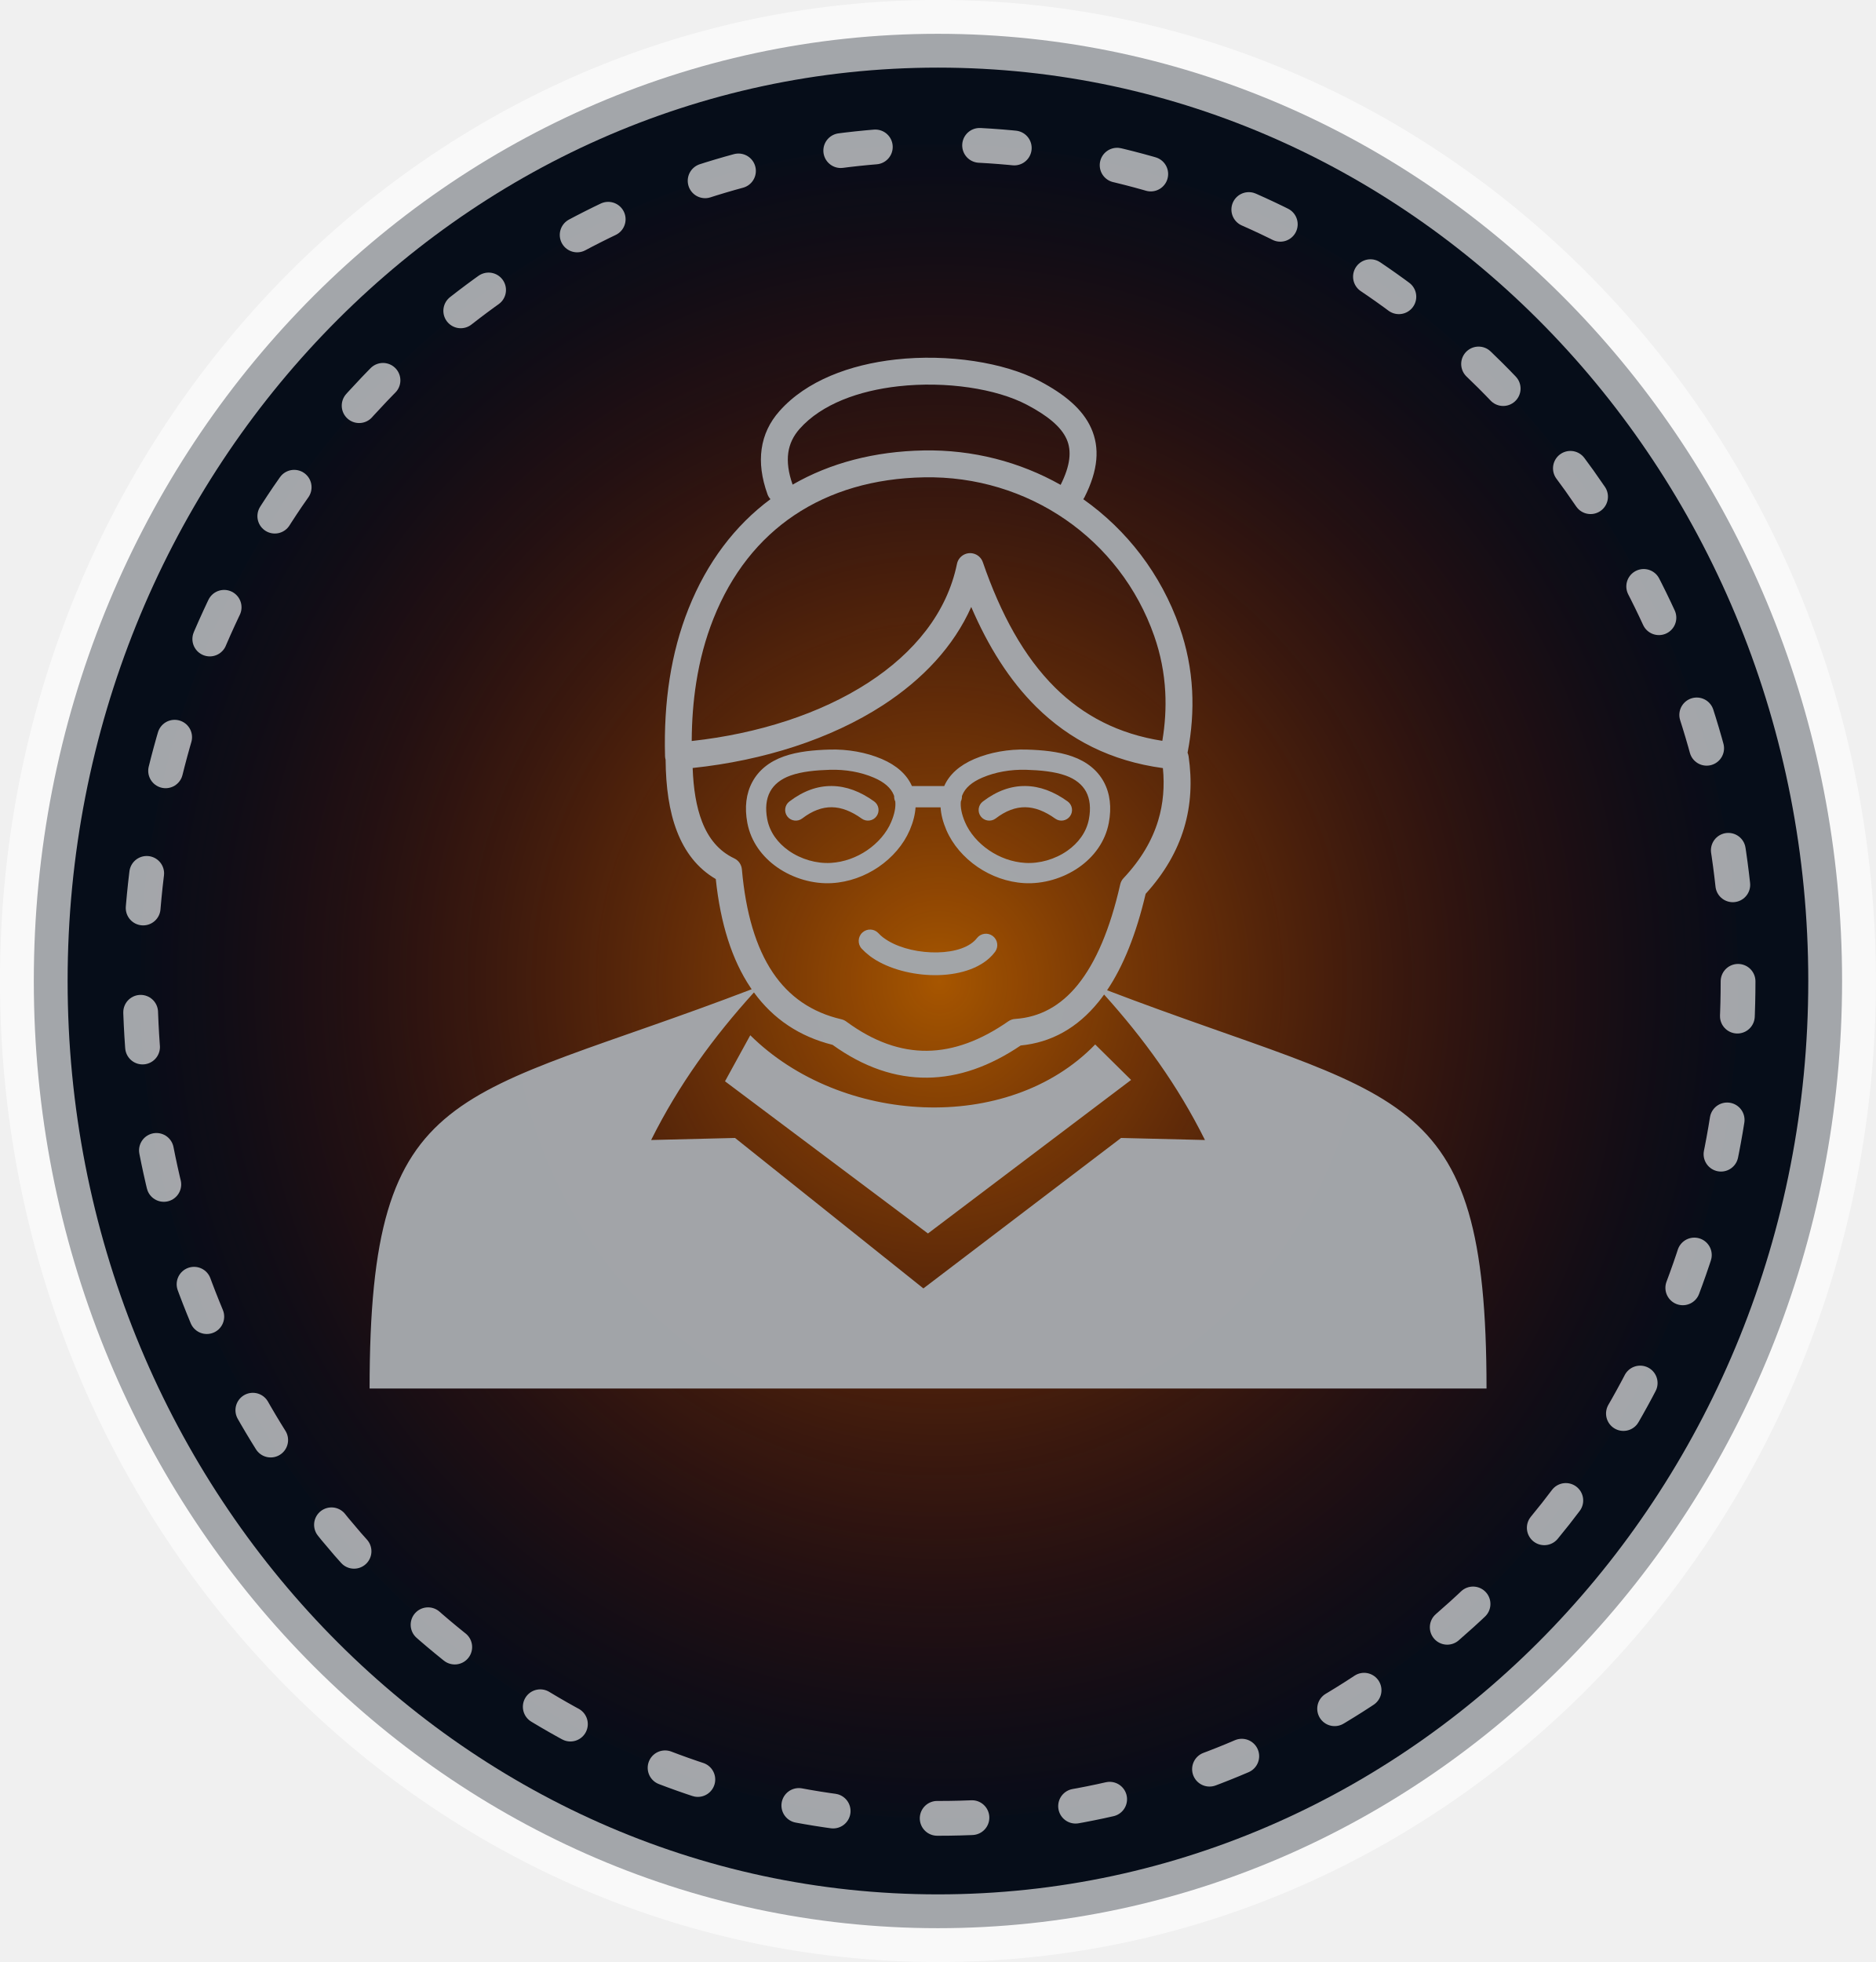
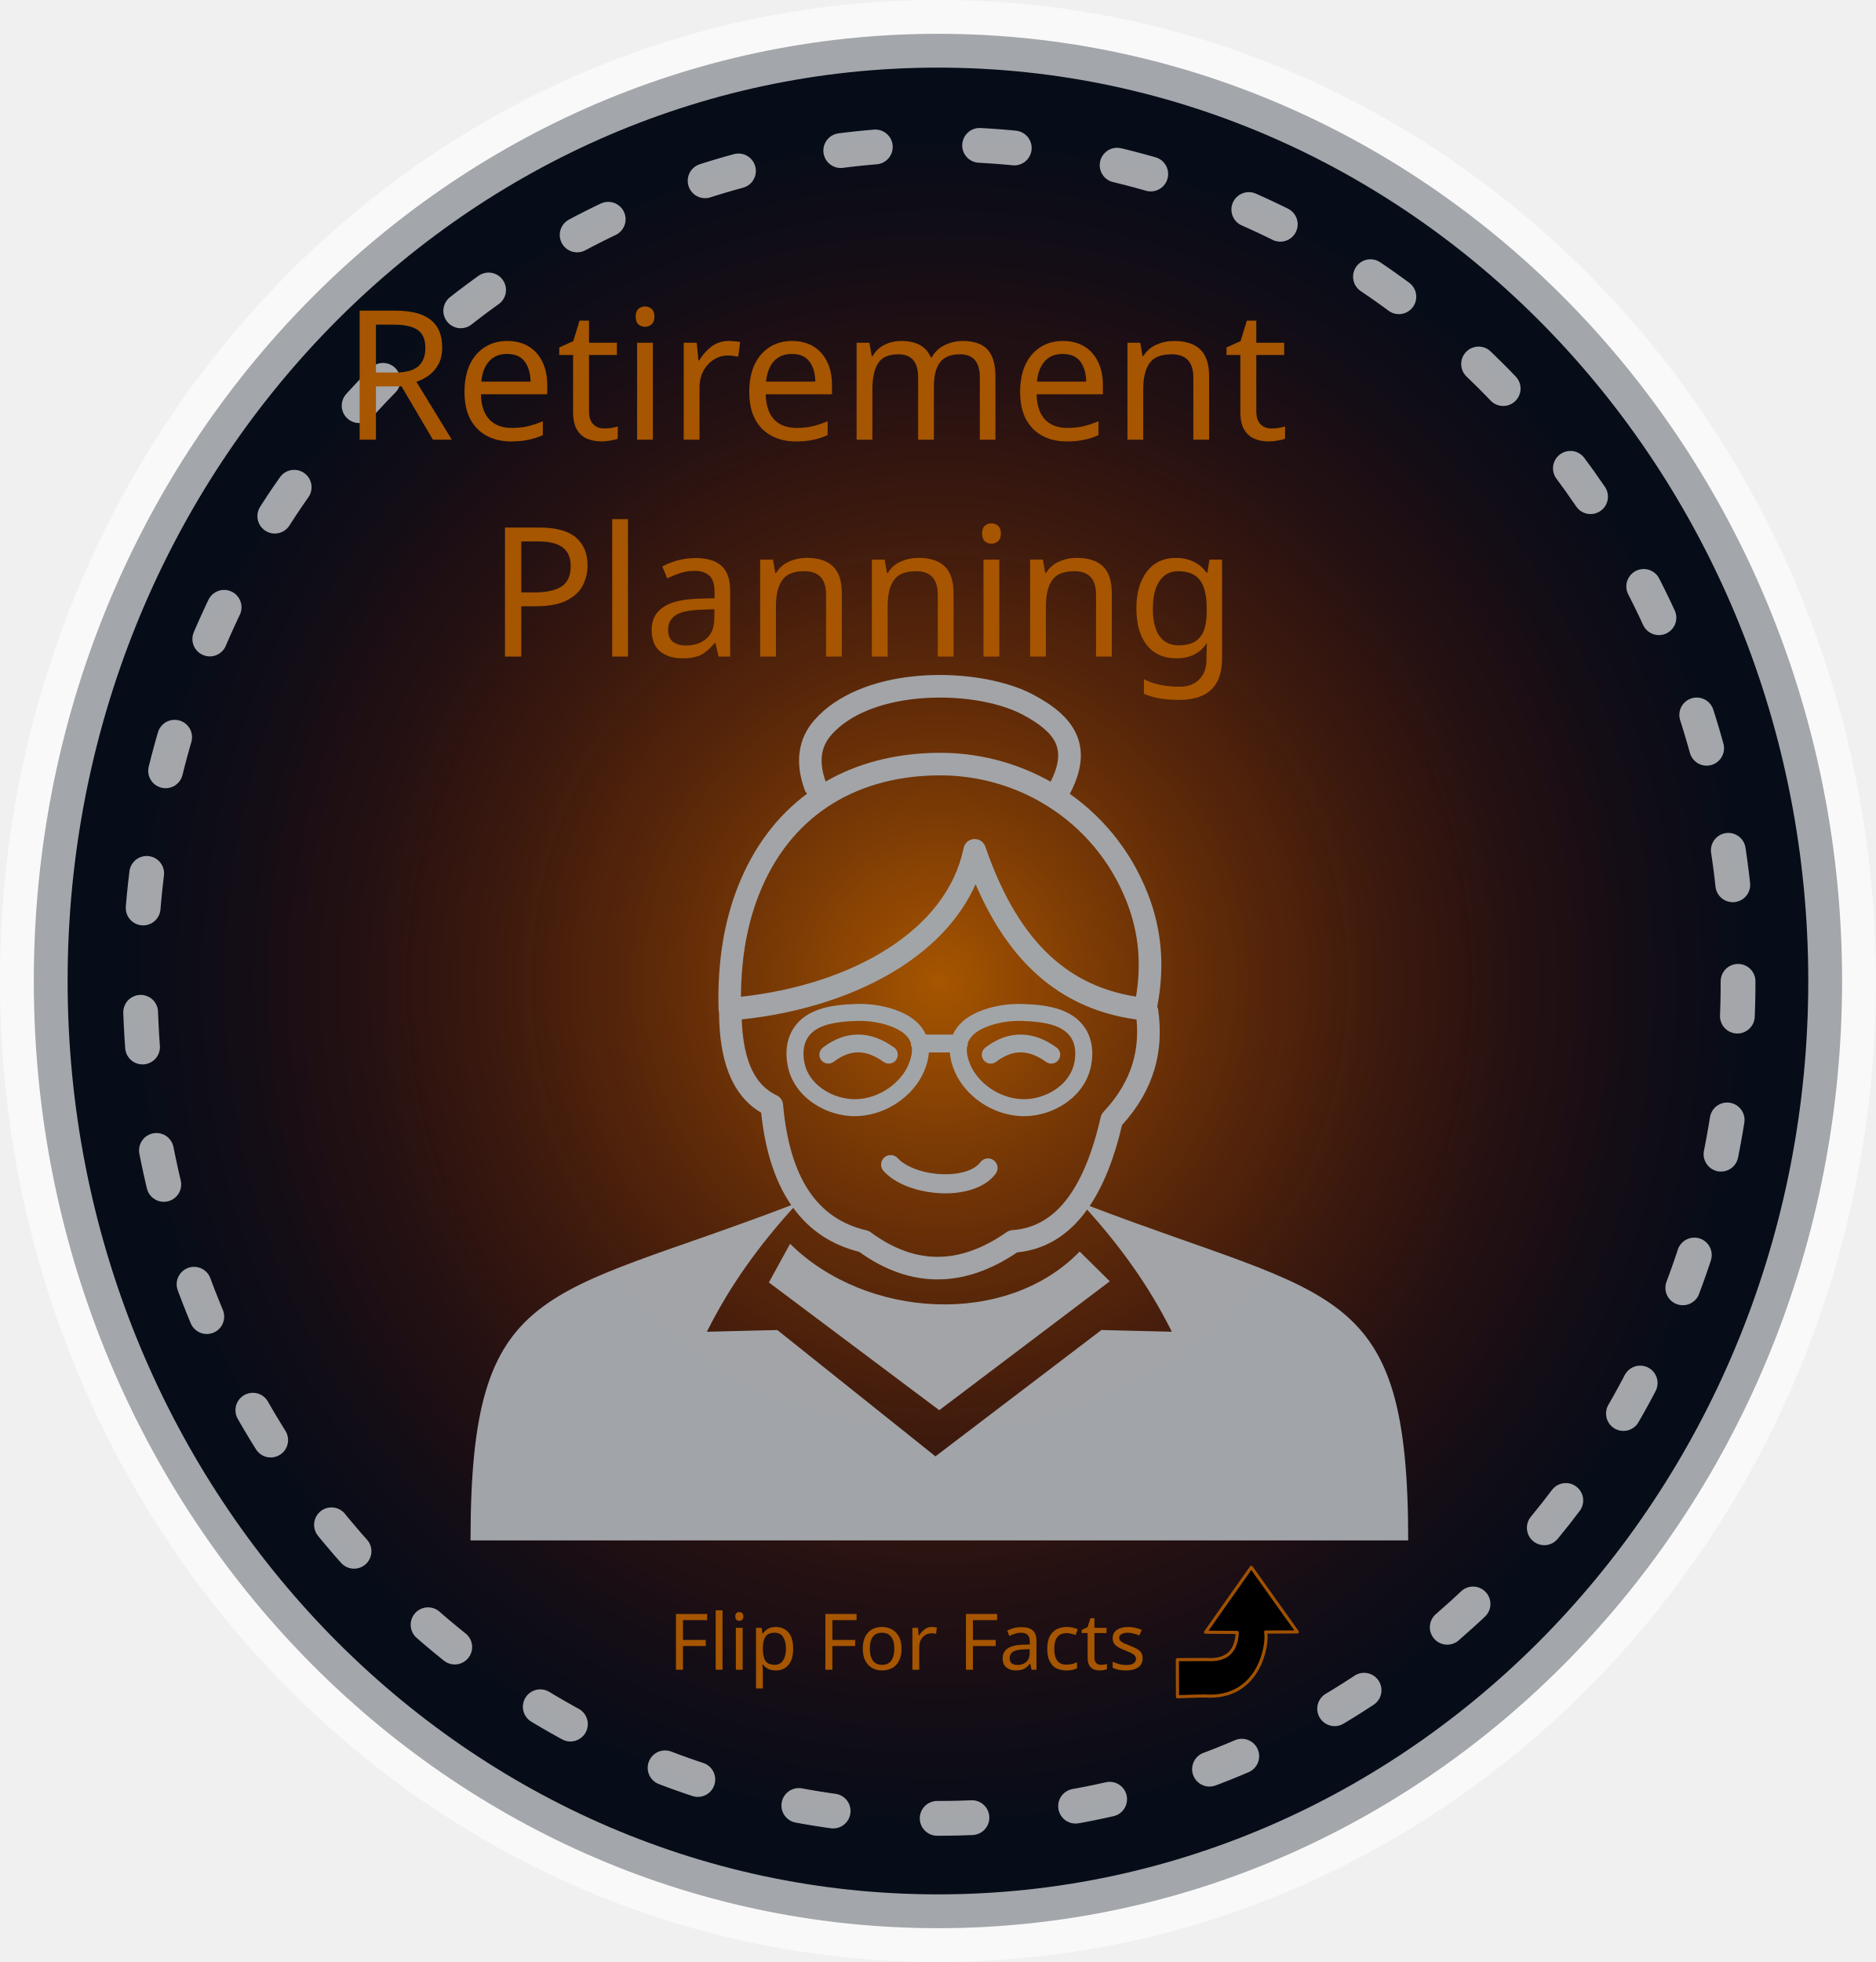
<svg xmlns="http://www.w3.org/2000/svg" xmlns:xlink="http://www.w3.org/1999/xlink" width="167.234mm" height="174.87mm" viewBox="0 0 167.234 174.87" version="1.1" id="svg1" xml:space="preserve">
  <defs id="defs1">
    <linearGradient id="linearGradient1">
      <stop style="stop-color:#a75600;stop-opacity:1;" offset="0" id="stop1" />
      <stop style="stop-color:#5b0202;stop-opacity:0;" offset="1" id="stop2" />
    </linearGradient>
    <radialGradient xlink:href="#linearGradient1" id="radialGradient2" cx="208.788" cy="142.072" fx="208.788" fy="142.072" r="36.208" gradientTransform="matrix(1,0,0,1.046042,0,-6.54121)" gradientUnits="userSpaceOnUse" />
  </defs>
  <g id="g21-1" transform="matrix(2.00937,0,0,2.00937,-335.788,-197.9622)" style="stroke:#ffffff;stroke-opacity:0.63">
    <ellipse style="fill:#010814;fill-opacity:0.976;stroke:#ffffff;stroke-width:3;stroke-linecap:round;stroke-linejoin:round;stroke-dasharray:none;stroke-opacity:0.63" id="path19-8-8" cx="208.725" cy="142.033" rx="40.114" ry="42.014" />
    <ellipse style="fill:url(#radialGradient2);fill-opacity:1;stroke:#ffffff;stroke-width:1.543;stroke-linecap:round;stroke-linejoin:round;stroke-dasharray:1.543, 4.63;stroke-dashoffset:0;stroke-opacity:0.63" id="path19-9" cx="208.776" cy="142.048" rx="35.448" ry="37.127" />
  </g>
-   <path fill-rule="nonzero" d="m 147.66,175.66 c 30.37,-3.32 58.92,-12.46 80.91,-26.72 21.09,-13.68 36.1,-32.07 40.68,-54.45 a 6.164,6.164 0 0 1 7.27,-4.8 c 2.21,0.45 3.91,2.04 4.59,4.03 8.14,23.65 18.79,43.28 33.15,57.49 12.93,12.79 29,21.25 49.13,24.37 1.29,-7.7 1.72,-15.15 1.34,-22.35 a 91.948,91.948 0 0 0 -5.06,-25.69 C 351.87,105.23 337.4,86.87 319.01,74.18 300.48,61.4 277.92,54.36 254.14,54.82 c -22.79,0.42 -43,6.3 -59.52,17.41 -16.09,10.81 -28.77,26.67 -37,47.36 -3.65,9.17 -6.28,18.98 -7.91,29.38 -1.33,8.49 -2.01,17.39 -2.05,26.69 z M 382.93,358.52 C 370.45,333.46 354.82,311.98 336.7,291.85 a 74.08,74.08 0 0 1 -2.56,3.36 c -9.7,11.96 -21.61,18.61 -35.68,19.99 -14.13,9.55 -28.4,14.61 -42.82,14.75 -14.59,0.14 -29.07,-4.74 -43.42,-15.05 -15.2,-3.81 -27.18,-11.87 -36.04,-24.02 -18.49,20.41 -34.43,42.18 -47.12,67.64 l 38.46,-0.94 86.34,68.95 90.61,-68.95 z M 338.06,289.89 C 472.54,341.31 512,331.21 512,472.42 H 0 C 0,329.86 39.73,341.32 175.14,289.43 l -0.56,-0.83 c -8.48,-12.64 -13.74,-29.26 -15.89,-49.68 -8.4,-4.91 -14.12,-12.39 -17.78,-21.84 -3.59,-9.26 -5.12,-20.4 -5.22,-32.83 -0.16,-0.53 -0.25,-1.09 -0.26,-1.67 -0.34,-12.41 0.35,-24.26 2.11,-35.49 1.77,-11.31 4.64,-22 8.64,-32.03 8.51,-21.37 21.34,-38.18 37.58,-50.24 -0.57,-0.6 -1.04,-1.33 -1.34,-2.16 -2.73,-7.57 -3.6,-14.49 -2.71,-20.79 0.91,-6.55 3.68,-12.34 8.17,-17.4 12.37,-13.96 32.36,-21.32 53.18,-23.64 24.24,-2.71 49.99,1.4 65.94,9.8 11.74,6.17 19.89,13.01 23.76,21.65 4.02,8.98 3.27,19.21 -3.07,31.71 -0.16,0.31 -0.33,0.59 -0.53,0.86 19.95,14.1 35.62,34.25 44.15,58.64 3.27,9.34 5.21,19.05 5.74,29.12 0.48,9.19 -0.2,18.66 -2.09,28.42 0.22,0.51 0.38,1.07 0.47,1.64 1.62,11.2 1.15,22.23 -2.12,33.02 -3.12,10.31 -8.78,20.34 -17.57,30.01 -4.32,18.39 -10.22,33.11 -17.68,44.19 z m -163.56,20.62 -11.58,21.1 93.03,69.74 93.12,-70.36 -16.46,-16.26 c -40.04,41.39 -116.7,36.78 -158.11,-4.22 z m 103.91,-44.53 a 5.215,5.215 0 0 1 8.34,6.26 c -0.79,1.06 -1.67,2.03 -2.62,2.89 -6.34,5.79 -16.68,8.21 -27.09,7.8 -10.17,-0.39 -20.68,-3.47 -27.67,-8.69 l -0.34,-0.28 c -1.29,-0.99 -2.45,-2.05 -3.47,-3.15 a 5.23,5.23 0 0 1 0.35,-7.38 5.22,5.22 0 0 1 7.38,0.35 c 0.61,0.67 1.3,1.3 2.05,1.88 l 0.29,0.2 c 5.31,3.98 13.6,6.34 21.77,6.65 7.93,0.31 15.5,-1.27 19.7,-5.11 0.51,-0.46 0.95,-0.94 1.31,-1.42 z m 8.6,-54.83 a 4.882,4.882 0 0 1 -6.83,-0.91 4.882,4.882 0 0 1 0.91,-6.83 c 6.41,-4.9 12.93,-7.2 19.54,-7.12 6.57,0.07 13.01,2.5 19.34,7.05 a 4.852,4.852 0 0 1 1.11,6.78 4.865,4.865 0 0 1 -6.79,1.11 c -4.69,-3.37 -9.28,-5.17 -13.74,-5.22 -4.41,-0.05 -8.93,1.61 -13.54,5.14 z m -88.69,0 a 4.882,4.882 0 0 1 -6.83,-0.91 4.882,4.882 0 0 1 0.91,-6.83 c 6.41,-4.9 12.93,-7.2 19.54,-7.12 6.56,0.07 13.01,2.5 19.34,7.05 a 4.852,4.852 0 0 1 1.11,6.78 4.865,4.865 0 0 1 -6.79,1.11 c -4.69,-3.37 -9.28,-5.17 -13.74,-5.22 -4.41,-0.05 -8.93,1.61 -13.54,5.14 z m 42.66,-7.76 c -0.34,-0.66 -0.52,-1.41 -0.52,-2.2 v -0.28 l -0.19,-0.52 c -1.28,-3.23 -4.35,-5.9 -9.08,-7.92 l -0.07,-0.03 c -2.96,-1.27 -6.2,-2.22 -9.55,-2.82 -3.41,-0.61 -6.96,-0.87 -10.51,-0.77 -3.23,0.1 -6.49,0.29 -9.63,0.71 -2.97,0.39 -5.84,0.99 -8.46,1.92 -4.5,1.6 -7.61,4.14 -9.35,7.34 -1.85,3.39 -2.28,7.72 -1.34,12.67 1.14,6.03 4.92,10.97 9.86,14.44 5.62,3.95 12.73,5.98 19.28,5.6 6.04,-0.35 11.8,-2.5 16.59,-5.75 4.99,-3.39 8.93,-7.96 11.05,-12.92 l 0.03,-0.08 c 1.52,-3.55 2.14,-6.7 1.89,-9.39 z m 7.63,-7.08 h 14.79 c 2.34,-5.3 6.98,-9.47 13.78,-12.39 l 0.07,-0.03 c 3.54,-1.51 7.46,-2.66 11.55,-3.39 4.05,-0.72 8.25,-1.04 12.4,-0.91 3.53,0.1 7.11,0.32 10.57,0.77 3.61,0.48 7.12,1.22 10.35,2.37 6.8,2.41 11.6,6.44 14.44,11.66 2.88,5.34 3.63,11.75 2.29,18.81 -1.64,8.63 -6.85,15.56 -13.64,20.32 -7.34,5.13 -16.58,7.77 -25.14,7.27 -7.78,-0.45 -15.15,-3.19 -21.27,-7.34 -6.44,-4.38 -11.56,-10.35 -14.38,-16.92 l -0.05,-0.11 c -1.56,-3.65 -2.43,-7.11 -2.63,-10.35 h -11.47 c -0.21,3.24 -1.08,6.7 -2.63,10.35 l -0.05,0.11 c -2.83,6.57 -7.94,12.54 -14.38,16.92 -6.13,4.15 -13.5,6.89 -21.28,7.34 -8.55,0.5 -17.79,-2.14 -25.12,-7.27 -6.8,-4.76 -12.01,-11.69 -13.65,-20.32 -1.34,-7.06 -0.59,-13.47 2.3,-18.8 2.82,-5.23 7.62,-9.26 14.42,-11.67 3.24,-1.15 6.74,-1.89 10.36,-2.37 3.46,-0.45 7.03,-0.67 10.57,-0.77 4.15,-0.13 8.35,0.19 12.4,0.91 4.08,0.73 8,1.88 11.55,3.39 l 0.07,0.03 c 6.79,2.92 11.43,7.09 13.78,12.39 z m 22.91,4.65 0.01,0.23 c 0,0.77 -0.18,1.51 -0.5,2.16 -0.26,2.7 0.36,5.85 1.88,9.43 l 0.03,0.08 c 2.13,4.96 6.07,9.53 11.06,12.92 4.79,3.25 10.54,5.4 16.58,5.75 6.56,0.38 13.66,-1.65 19.3,-5.6 4.93,-3.47 8.7,-8.41 9.85,-14.44 0.94,-4.95 0.51,-9.28 -1.33,-12.67 -1.76,-3.2 -4.86,-5.74 -9.36,-7.34 -2.62,-0.93 -5.49,-1.53 -8.47,-1.92 -3.14,-0.42 -6.39,-0.61 -9.62,-0.71 -3.55,-0.1 -7.11,0.16 -10.52,0.77 -3.35,0.6 -6.59,1.55 -9.55,2.82 l -0.07,0.03 c -4.73,2.02 -7.79,4.69 -9.08,7.92 z M 316.77,58.27 c 4.43,-8.81 5.16,-15.56 2.74,-20.97 -2.6,-5.81 -8.91,-10.84 -18.25,-15.76 -13.96,-7.34 -36.93,-10.89 -58.85,-8.45 -18.08,2.02 -35.19,8.12 -45.31,19.54 -2.85,3.22 -4.61,6.86 -5.18,10.93 -0.59,4.25 0.04,9.11 1.99,14.6 17.25,-9.95 37.55,-15.24 60.04,-15.66 22.56,-0.43 44.15,5.24 62.82,15.77 z M 148.09,188.03 c 0.34,9.42 1.65,17.76 4.31,24.61 2.97,7.67 7.7,13.48 14.75,16.81 2.06,0.97 3.33,2.94 3.51,5.05 1.76,19.91 6.42,35.72 14.16,47.25 7.43,11.08 17.86,18.28 31.41,21.43 0.9,0.2 1.7,0.59 2.39,1.12 12.42,9.13 24.74,13.46 36.92,13.33 12.26,-0.12 24.68,-4.76 37.25,-13.51 1.01,-0.7 2.16,-1.06 3.3,-1.1 11.18,-0.79 20.69,-5.97 28.49,-15.58 8.36,-10.32 14.88,-25.66 19.51,-46.08 0.25,-1.11 0.79,-2.09 1.53,-2.86 8.04,-8.56 13.14,-17.38 15.86,-26.39 2.37,-7.81 2.97,-15.84 2.17,-24.03 -23.88,-3.25 -42.87,-13.04 -58.08,-28.08 -12.25,-12.12 -21.97,-27.6 -29.78,-45.77 -8.04,18.09 -22.28,33.21 -40.51,45.04 -23.87,15.48 -54.65,25.33 -87.19,28.76 z" id="path1" style="clip-rule:evenodd;fill-rule:evenodd;image-rendering:optimizeQuality;shape-rendering:geometricPrecision;text-rendering:geometricPrecision;fill:#a2a5a9;fill-opacity:0.992" transform="matrix(0.1944809,0,0,0.1944809,32.94973,31.88221)" />
+   <path fill-rule="nonzero" d="m 66.055,88.839 c 4.959,-0.542 9.62,-2.034 13.21,-4.363 3.443,-2.234 5.894,-5.236 6.642,-8.89 a 1.006,1.006 0 0 1 1.187,-0.784 c 0.361,0.073 0.638,0.333 0.749,0.658 1.329,3.861 3.068,7.066 5.412,9.386 2.111,2.088 4.735,3.47 8.021,3.979 0.211,-1.257 0.281,-2.474 0.219,-3.649 a 15.012,15.012 0 0 0 -0.826,-4.194 c -1.274,-3.643 -3.636,-6.64 -6.639,-8.712 -3.025,-2.087 -6.709,-3.236 -10.591,-3.161 -3.721,0.069 -7.021,1.029 -9.718,2.843 -2.627,1.765 -4.697,4.354 -6.041,7.733 -0.596,1.497 -1.025,3.099 -1.291,4.797 -0.217,1.386 -0.328,2.839 -0.335,4.358 z m 38.413,29.856 c -2.038,-4.092 -4.59,-7.599 -7.548,-10.885 a 12.095,12.095 0 0 1 -0.418,0.549 c -1.584,1.953 -3.528,3.038 -5.825,3.264 -2.307,1.559 -4.637,2.385 -6.991,2.408 -2.382,0.023 -4.746,-0.774 -7.089,-2.457 -2.482,-0.622 -4.438,-1.938 -5.884,-3.922 -3.019,3.332 -5.621,6.887 -7.693,11.044 l 6.279,-0.153 14.097,11.258 14.794,-11.258 z m -7.326,-11.205 c 21.957,8.395 28.399,6.746 28.399,29.802 H 41.947 c 0,-23.276 6.487,-21.405 28.595,-29.877 l -0.091,-0.136 c -1.385,-2.064 -2.243,-4.777 -2.594,-8.111 -1.371,-0.802 -2.305,-2.023 -2.903,-3.566 -0.586,-1.512 -0.836,-3.331 -0.852,-5.36 -0.026,-0.087 -0.041,-0.178 -0.042,-0.273 -0.056,-2.026 0.057,-3.961 0.345,-5.794 0.289,-1.847 0.758,-3.592 1.411,-5.23 1.389,-3.489 3.484,-6.234 6.136,-8.203 -0.093,-0.098 -0.17,-0.217 -0.219,-0.353 -0.446,-1.236 -0.588,-2.366 -0.442,-3.394 0.149,-1.069 0.601,-2.015 1.334,-2.841 2.02,-2.279 5.283,-3.481 8.683,-3.86 3.958,-0.442 8.162,0.229 10.766,1.6 1.917,1.007 3.247,2.124 3.879,3.535 0.656,1.466 0.534,3.136 -0.501,5.177 -0.026,0.051 -0.054,0.096 -0.087,0.14 3.257,2.302 5.816,5.592 7.208,9.574 0.534,1.525 0.851,3.11 0.937,4.754 0.078,1.5 -0.033,3.047 -0.341,4.64 0.036,0.083 0.062,0.175 0.077,0.268 0.264,1.829 0.188,3.63 -0.346,5.391 -0.509,1.683 -1.434,3.321 -2.869,4.9 -0.705,3.003 -1.669,5.406 -2.887,7.215 z m -26.705,3.367 -1.891,3.445 15.189,11.387 15.204,-11.488 -2.687,-2.655 c -6.537,6.758 -19.054,6.005 -25.815,-0.689 z m 16.965,-7.27 a 0.851,0.851 0 0 1 1.362,1.022 c -0.129,0.173 -0.273,0.331 -0.428,0.472 -1.035,0.945 -2.723,1.34 -4.423,1.274 -1.66,-0.064 -3.376,-0.567 -4.518,-1.419 l -0.056,-0.046 c -0.211,-0.162 -0.4,-0.335 -0.567,-0.514 a 0.854,0.854 0 0 1 0.057,-1.205 0.852,0.852 0 0 1 1.205,0.057 c 0.1,0.109 0.212,0.212 0.335,0.307 l 0.047,0.033 c 0.867,0.65 2.22,1.035 3.554,1.086 1.295,0.051 2.531,-0.207 3.216,-0.834 0.083,-0.075 0.155,-0.153 0.214,-0.232 z m 1.404,-8.952 a 0.797,0.797 0 0 1 -1.115,-0.149 0.797,0.797 0 0 1 0.149,-1.115 c 1.047,-0.8 2.111,-1.176 3.19,-1.162 1.073,0.011 2.124,0.408 3.158,1.151 a 0.792,0.792 0 0 1 0.181,1.107 0.794,0.794 0 0 1 -1.109,0.181 c -0.766,-0.55 -1.515,-0.844 -2.243,-0.852 -0.72,-0.008 -1.458,0.263 -2.211,0.839 z m -14.48,0 a 0.797,0.797 0 0 1 -1.115,-0.149 0.797,0.797 0 0 1 0.149,-1.115 c 1.047,-0.8 2.111,-1.176 3.19,-1.162 1.071,0.011 2.124,0.408 3.158,1.151 a 0.792,0.792 0 0 1 0.181,1.107 0.794,0.794 0 0 1 -1.109,0.181 c -0.766,-0.55 -1.515,-0.844 -2.243,-0.852 -0.72,-0.008 -1.458,0.263 -2.211,0.839 z m 6.965,-1.267 c -0.056,-0.108 -0.085,-0.23 -0.085,-0.359 v -0.046 l -0.031,-0.085 c -0.209,-0.527 -0.71,-0.963 -1.482,-1.293 l -0.011,-0.005 c -0.483,-0.207 -1.012,-0.362 -1.559,-0.46 -0.557,-0.1 -1.136,-0.142 -1.716,-0.126 -0.527,0.016 -1.06,0.047 -1.572,0.116 -0.485,0.064 -0.954,0.162 -1.381,0.313 -0.735,0.261 -1.242,0.676 -1.527,1.198 -0.302,0.553 -0.372,1.26 -0.219,2.069 0.186,0.985 0.803,1.791 1.61,2.358 0.918,0.645 2.078,0.976 3.148,0.914 0.986,-0.057 1.927,-0.408 2.709,-0.939 0.815,-0.553 1.458,-1.3 1.804,-2.109 l 0.005,-0.013 c 0.248,-0.58 0.349,-1.094 0.309,-1.533 z m 1.246,-1.156 h 2.415 c 0.382,-0.865 1.14,-1.546 2.25,-2.023 l 0.011,-0.005 c 0.578,-0.247 1.218,-0.434 1.886,-0.553 0.661,-0.118 1.347,-0.17 2.025,-0.149 0.576,0.016 1.161,0.052 1.726,0.126 0.589,0.078 1.162,0.199 1.69,0.387 1.11,0.393 1.894,1.051 2.358,1.904 0.47,0.872 0.593,1.918 0.374,3.071 -0.268,1.409 -1.118,2.54 -2.227,3.318 -1.198,0.838 -2.707,1.269 -4.105,1.187 -1.27,-0.073 -2.474,-0.521 -3.473,-1.198 -1.051,-0.715 -1.887,-1.69 -2.348,-2.762 l -0.008,-0.018 C 84.856,94.898 84.714,94.333 84.681,93.804 h -1.873 c -0.034,0.529 -0.176,1.094 -0.429,1.69 l -0.008,0.018 c -0.462,1.073 -1.296,2.047 -2.348,2.763 -1.001,0.678 -2.204,1.125 -3.474,1.198 -1.396,0.082 -2.905,-0.349 -4.101,-1.187 -1.11,-0.777 -1.961,-1.909 -2.229,-3.318 -0.219,-1.153 -0.096,-2.199 0.376,-3.069 0.46,-0.854 1.244,-1.512 2.354,-1.905 0.529,-0.188 1.1,-0.309 1.691,-0.387 0.565,-0.073 1.148,-0.109 1.726,-0.126 0.678,-0.021 1.363,0.031 2.025,0.149 0.666,0.119 1.306,0.307 1.886,0.553 l 0.011,0.005 c 1.109,0.477 1.866,1.158 2.25,2.023 z m 3.741,0.759 0.002,0.038 c 0,0.126 -0.029,0.247 -0.082,0.353 -0.042,0.441 0.059,0.955 0.307,1.54 l 0.005,0.013 c 0.348,0.81 0.991,1.556 1.806,2.109 0.782,0.531 1.721,0.882 2.707,0.939 1.071,0.062 2.23,-0.269 3.151,-0.914 0.805,-0.567 1.42,-1.373 1.608,-2.358 0.153,-0.808 0.083,-1.515 -0.217,-2.069 -0.287,-0.522 -0.793,-0.937 -1.528,-1.198 -0.428,-0.152 -0.896,-0.25 -1.383,-0.313 -0.513,-0.069 -1.043,-0.1 -1.571,-0.116 -0.58,-0.016 -1.161,0.026 -1.718,0.126 -0.547,0.098 -1.076,0.253 -1.559,0.46 l -0.011,0.005 c -0.772,0.33 -1.272,0.766 -1.482,1.293 z m 7.388,-23.297 c 0.723,-1.438 0.842,-2.54 0.447,-3.424 -0.425,-0.949 -1.455,-1.77 -2.98,-2.573 -2.279,-1.198 -6.03,-1.778 -9.608,-1.38 -2.952,0.33 -5.745,1.326 -7.398,3.19 -0.465,0.526 -0.753,1.12 -0.846,1.785 -0.096,0.694 0.006,1.487 0.325,2.384 2.816,-1.625 6.131,-2.488 9.803,-2.557 3.683,-0.07 7.208,0.856 10.257,2.575 z M 66.126,90.859 c 0.056,1.538 0.269,2.9 0.704,4.018 0.485,1.252 1.257,2.201 2.408,2.745 0.336,0.158 0.544,0.48 0.573,0.825 0.287,3.251 1.048,5.832 2.312,7.715 1.213,1.809 2.916,2.985 5.128,3.499 0.147,0.033 0.278,0.096 0.39,0.183 2.028,1.491 4.039,2.198 6.028,2.176 2.002,-0.02 4.03,-0.777 6.082,-2.206 0.165,-0.114 0.353,-0.173 0.539,-0.18 1.825,-0.129 3.378,-0.975 4.652,-2.544 1.365,-1.685 2.429,-4.19 3.185,-7.524 0.041,-0.181 0.129,-0.341 0.25,-0.467 1.313,-1.398 2.145,-2.838 2.589,-4.309 0.387,-1.275 0.485,-2.586 0.354,-3.923 -3.899,-0.531 -6.999,-2.129 -9.483,-4.585 -2,-1.979 -3.587,-4.506 -4.862,-7.473 -1.313,2.954 -3.638,5.422 -6.614,7.354 -3.897,2.527 -8.923,4.136 -14.236,4.696 z" id="path1" style="clip-rule:evenodd;fill:#a2a5a9;fill-opacity:0.992;fill-rule:evenodd;stroke-width:0.163;image-rendering:optimizeQuality;shape-rendering:geometricPrecision;text-rendering:geometricPrecision" />
+   <text xml:space="preserve" style="font-style:normal;font-variant:normal;font-weight:normal;font-stretch:normal;font-size:16.108px;line-height:1.2;font-family:'Poiret One';-inkscape-font-specification:'Poiret One';text-align:center;letter-spacing:0px;word-spacing:0px;writing-mode:lr-tb;direction:ltr;text-anchor:middle;fill:#a75600;fill-opacity:0.992;stroke-width:1.532;stroke-linecap:round;stroke-linejoin:round;stroke-dasharray:1.532, 4.596" x="83.174" y="39.19" id="text4">
+     <tspan style="font-style:normal;font-variant:normal;font-weight:normal;font-stretch:normal;font-size:16.108px;font-family:'Poiret One';-inkscape-font-specification:'Poiret One, Normal';font-variant-ligatures:normal;font-variant-caps:normal;font-variant-numeric:normal;font-variant-east-asian:normal;fill:#a75600;fill-opacity:0.992;stroke-width:1.532" x="83.174" y="39.19" id="tspan1">Retirement</tspan>
+     <tspan style="font-style:normal;font-variant:normal;font-weight:normal;font-stretch:normal;font-size:16.108px;font-family:'Poiret One';-inkscape-font-specification:'Poiret One, Normal';font-variant-ligatures:normal;font-variant-caps:normal;font-variant-numeric:normal;font-variant-east-asian:normal;fill:#a75600;fill-opacity:0.992;stroke-width:1.532" x="83.174" y="58.519" id="tspan2">Planning</tspan>
+   </text>
+   <text xml:space="preserve" style="font-style:normal;font-variant:normal;font-weight:normal;font-stretch:normal;font-size:6.974px;line-height:1.2;font-family:'Poiret One';-inkscape-font-specification:'Poiret One';text-align:center;letter-spacing:0px;word-spacing:0px;writing-mode:lr-tb;direction:ltr;text-anchor:middle;fill:#a75600;fill-opacity:0.992;stroke-width:0.946;stroke-linecap:round;stroke-linejoin:round;stroke-dasharray:0.946, 2.839" x="83.605" y="148.819" id="text4-4">
+     <tspan id="tspan3-8-5" style="font-style:normal;font-variant:normal;font-weight:normal;font-stretch:normal;font-size:6.974px;font-family:'Poiret One';-inkscape-font-specification:'Poiret One, Normal';font-variant-ligatures:normal;font-variant-caps:normal;font-variant-numeric:normal;font-variant-east-asian:normal;fill:#a75600;fill-opacity:0.992;stroke-width:0.946" x="83.605" y="148.819">Flip For Facts</tspan>
+   </text>
+   <path id="path2" style="fill:#000000;fill-opacity:0.992;stroke:#a05101;stroke-width:0.279;stroke-linecap:round;stroke-linejoin:round;stroke-dasharray:none;stroke-opacity:1" d="m 111.552,139.689 -4.081,5.787 2.832,0.022 c -0.08,1.706 -0.963,2.511 -2.648,2.414 l -2.692,0.008 c -0.004,-0.096 0.01,3.312 0.01,3.312 0,0 2.135,-0.089 2.456,-0.069 4.986,0.318 5.633,-4.852 5.402,-5.703 l 2.823,-0.009 z" />
</svg>
